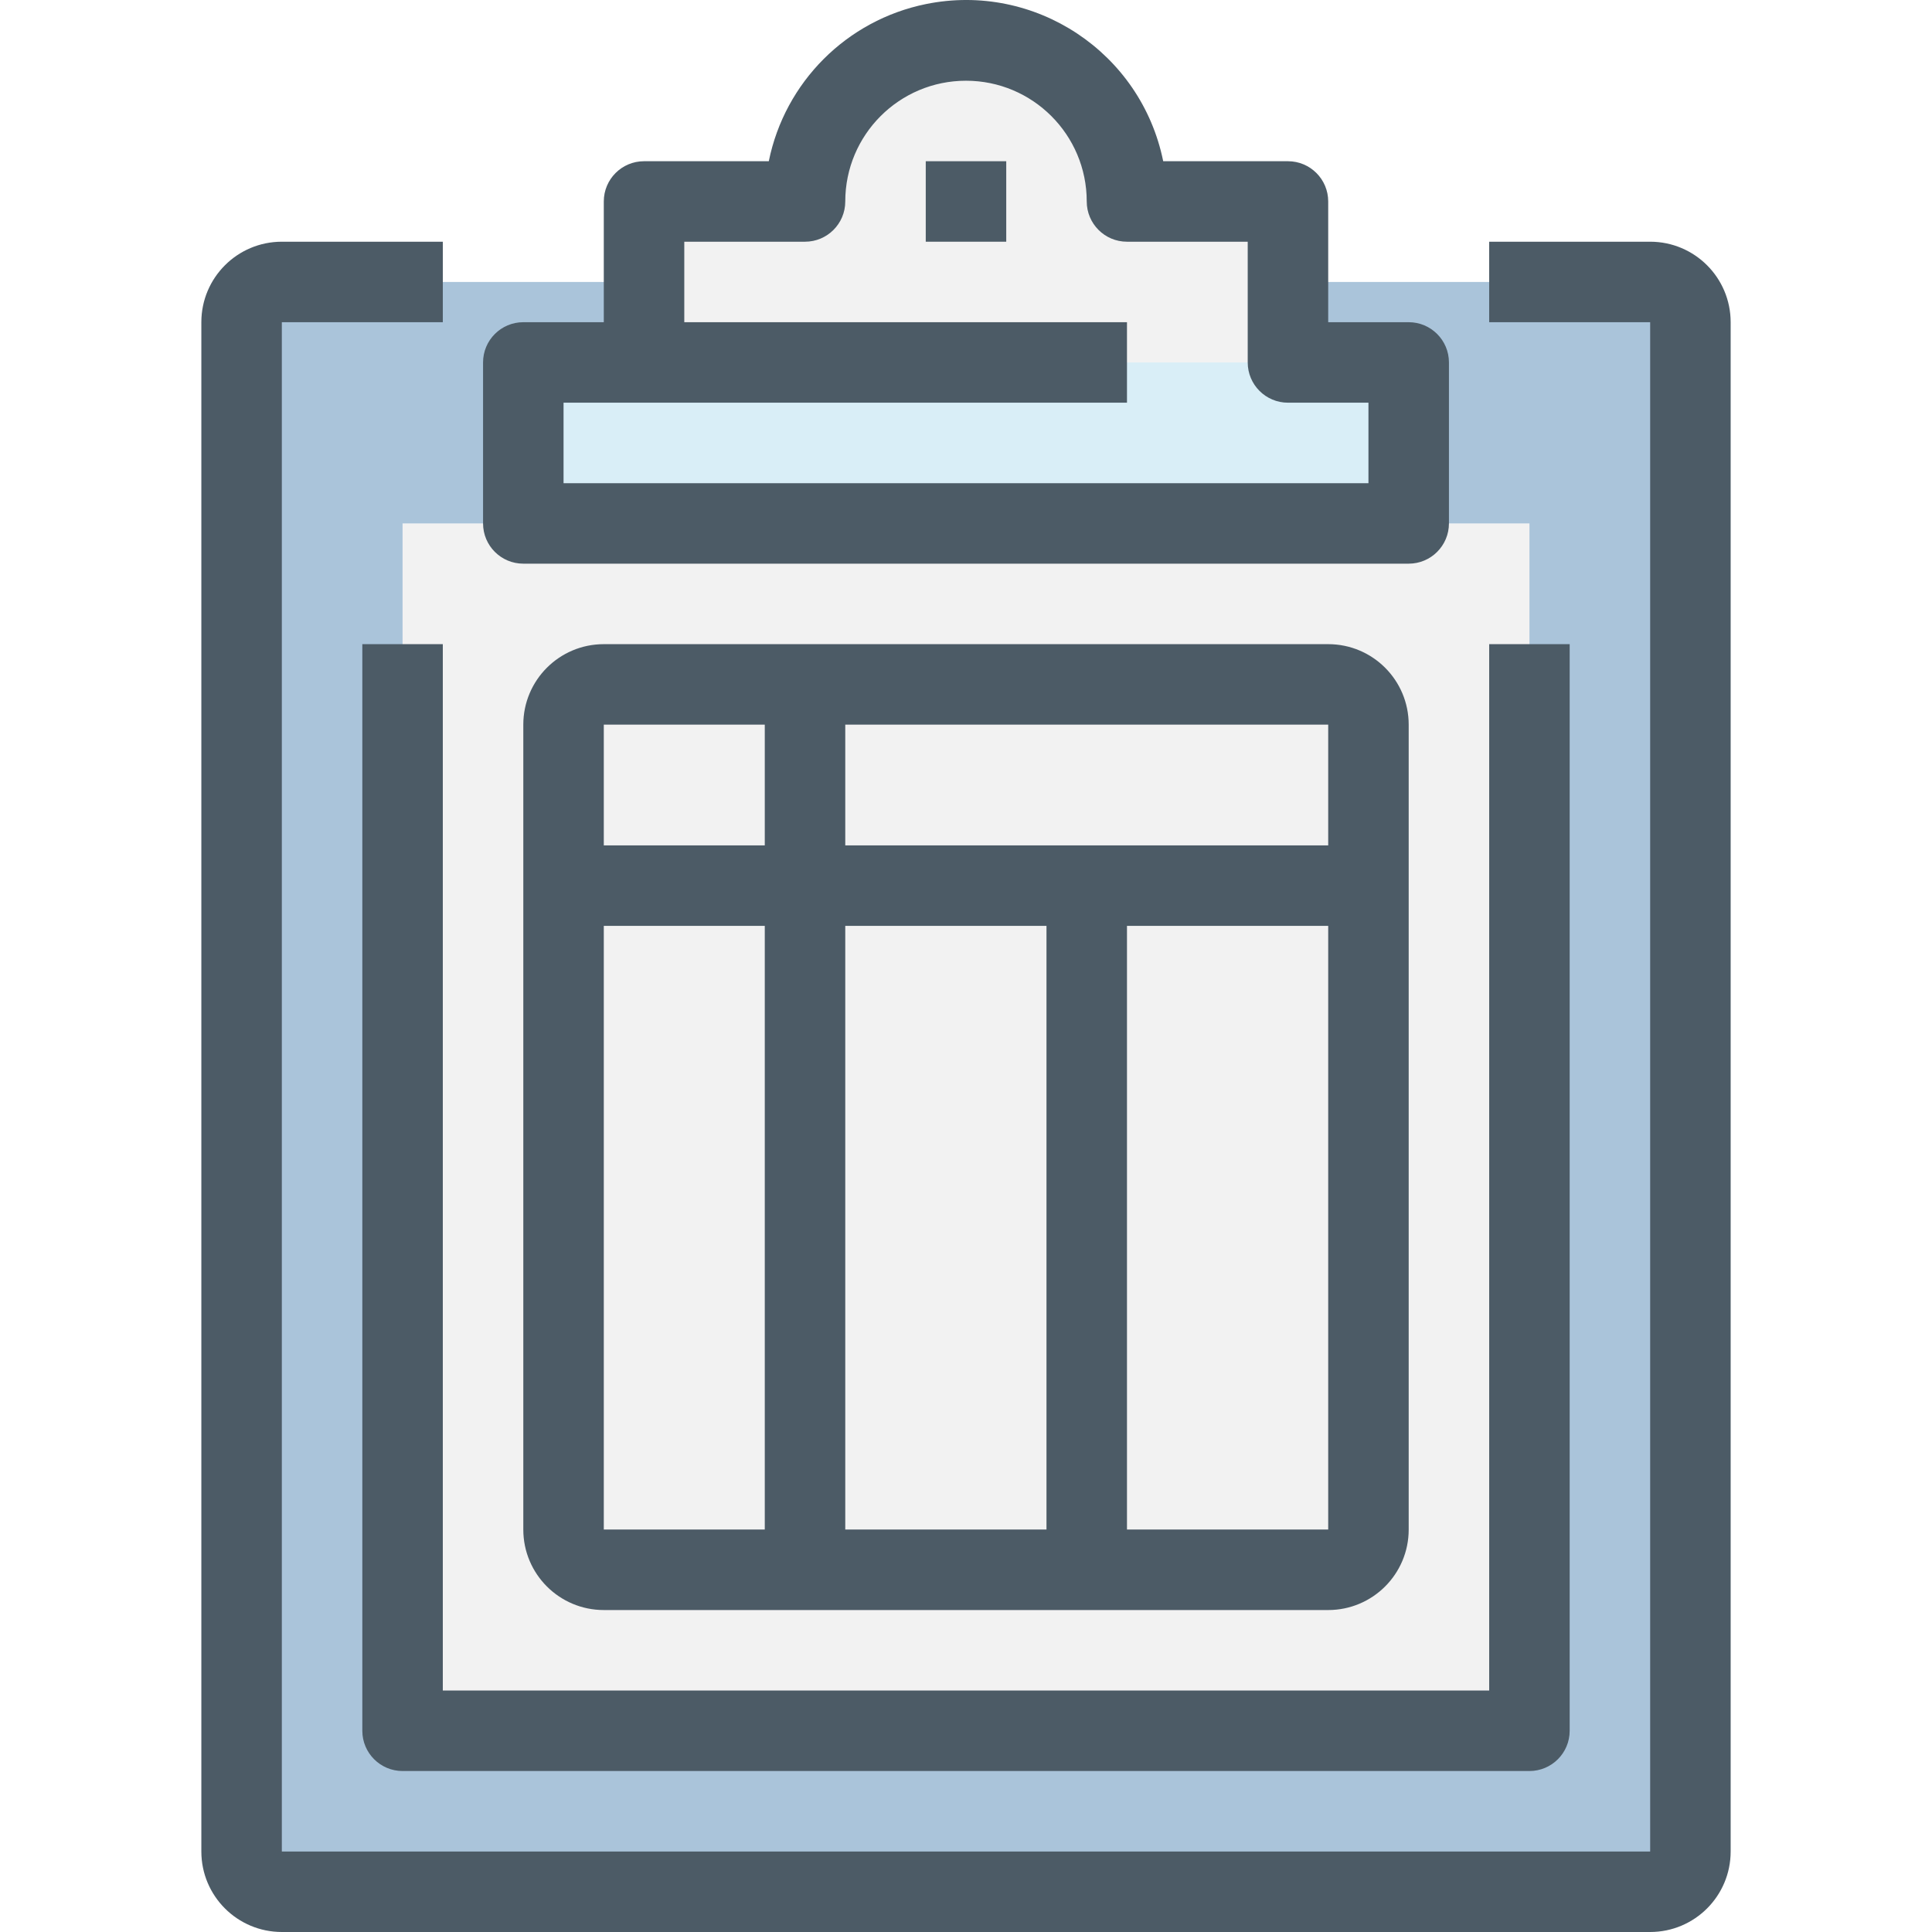
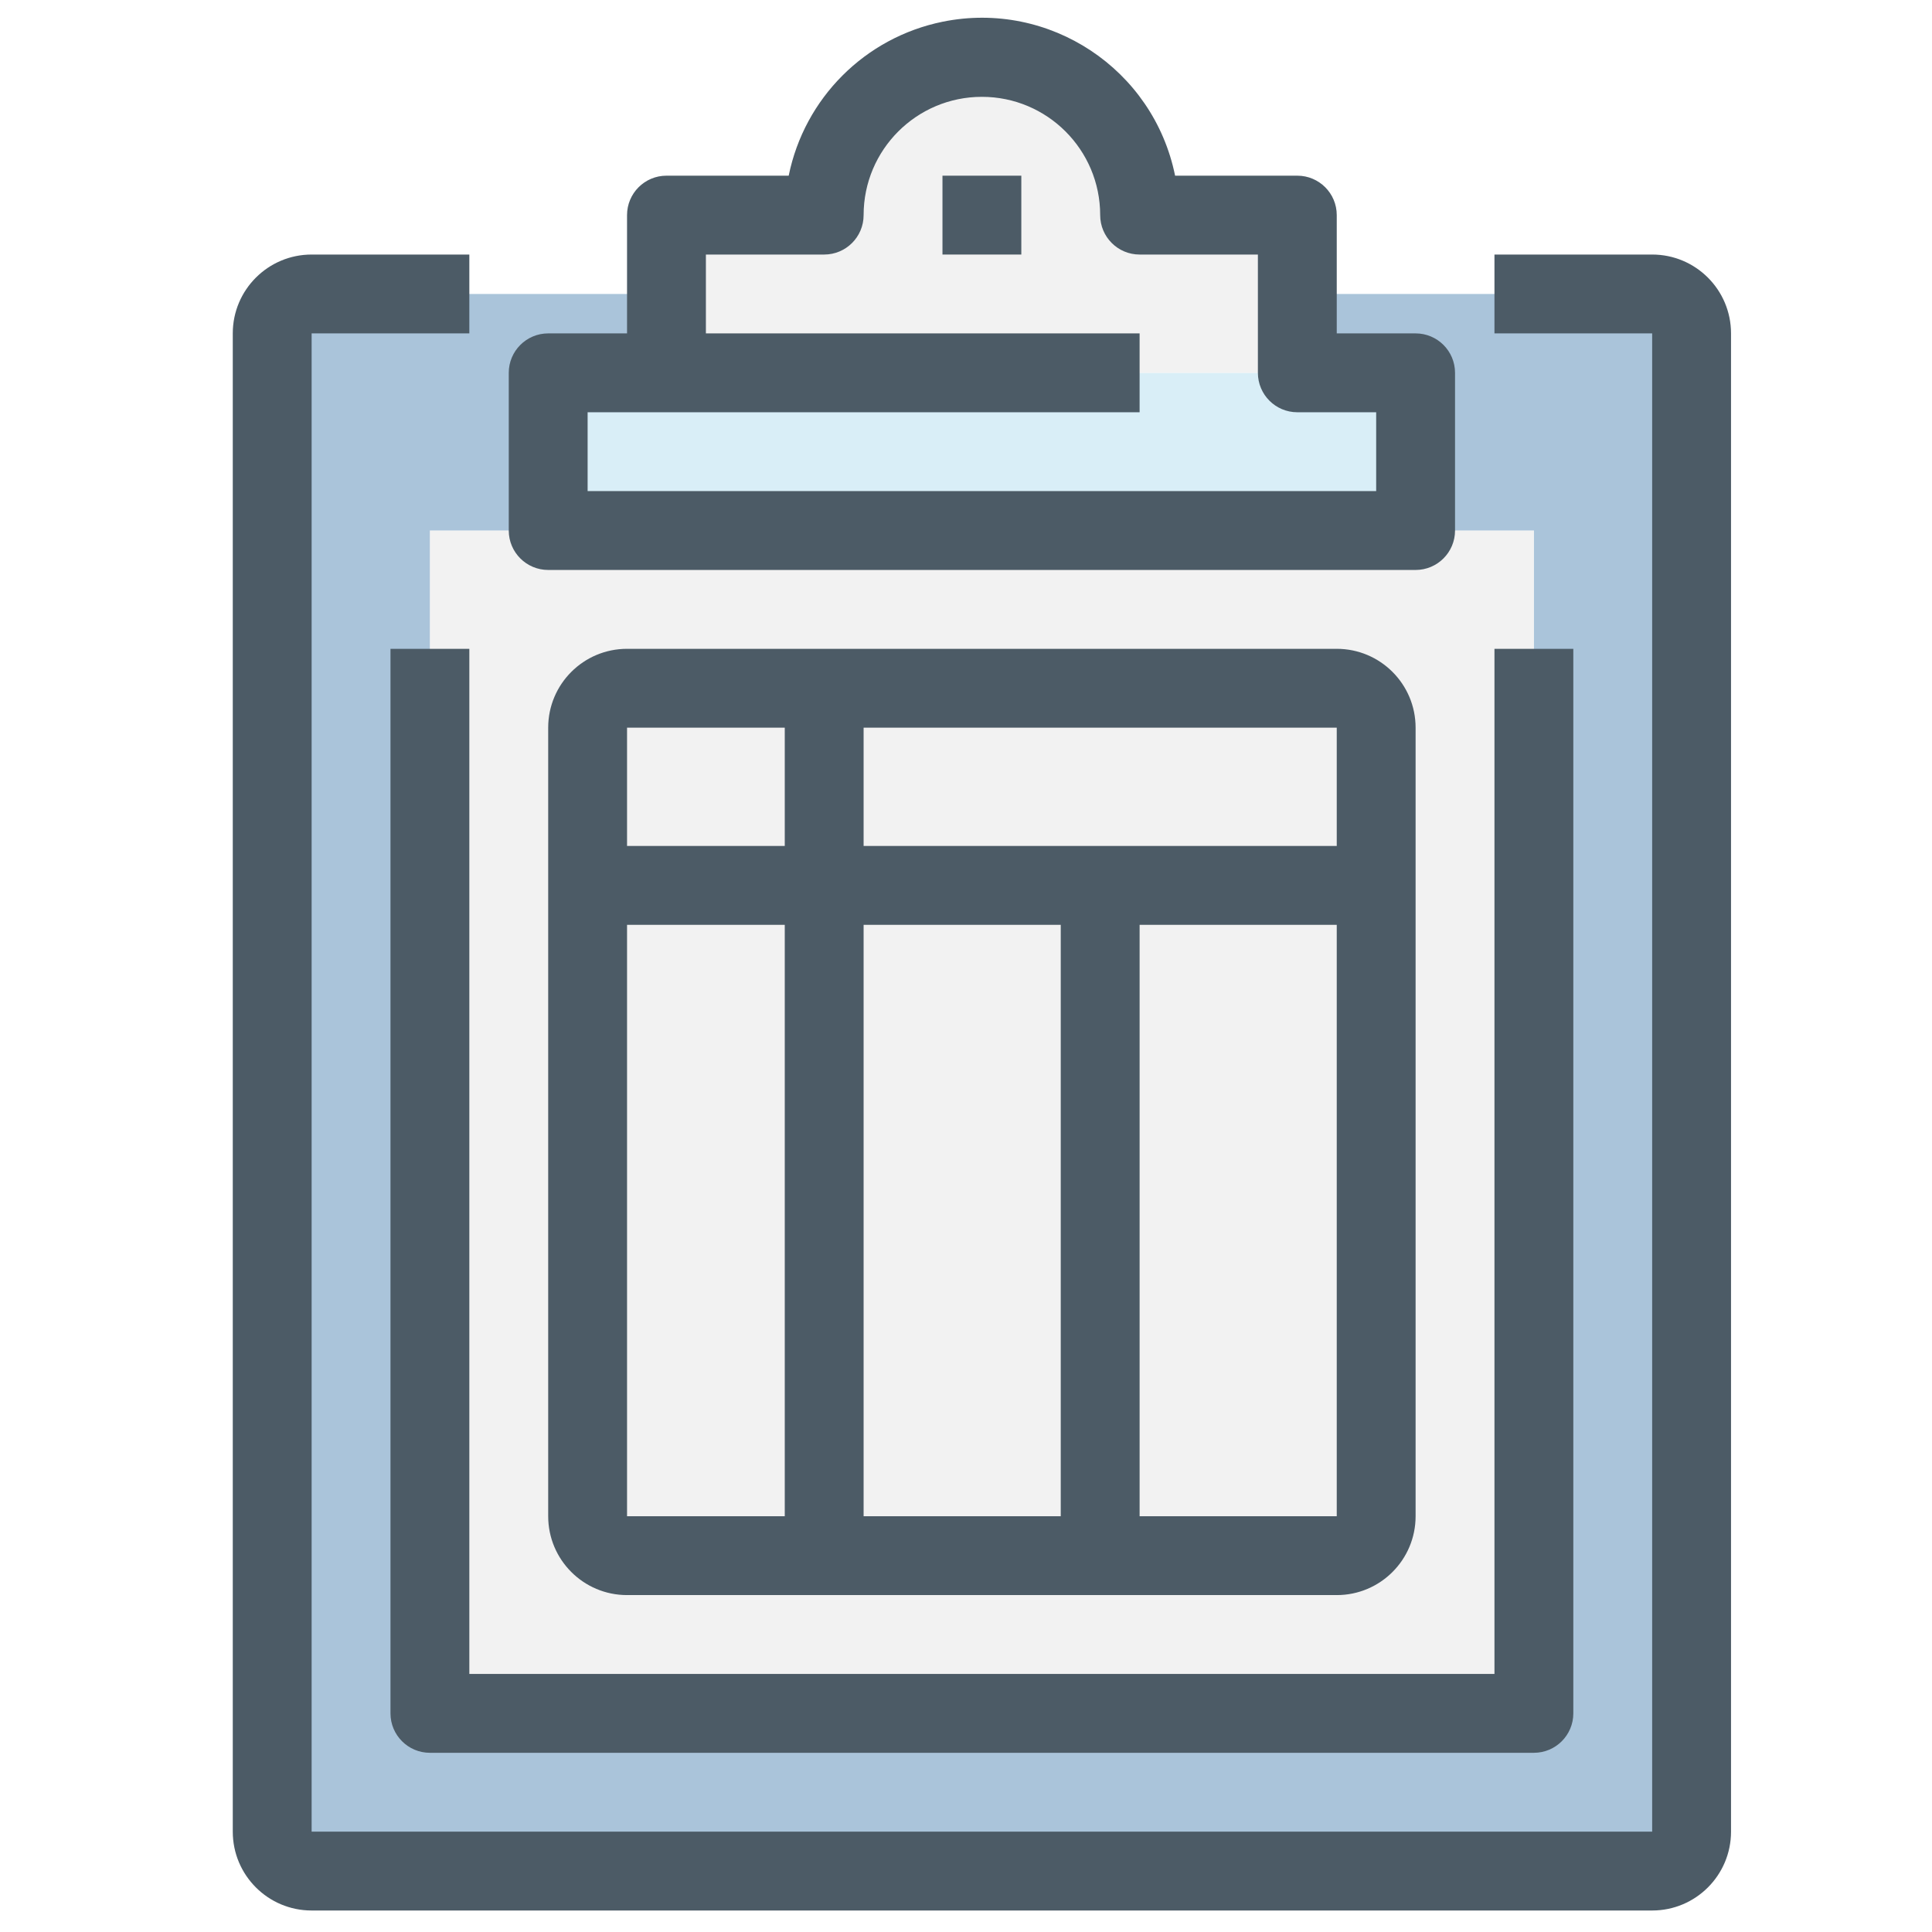
- <svg xmlns="http://www.w3.org/2000/svg" version="1.1" id="Capa_1" x="0px" y="0px" viewBox="0 0 512.064 512.064" style="enable-background:new 0 0 512.064 512.064;" xml:space="preserve">
-   <path style="fill:#F2F2F2;" d="M405.365,170.731v288H106.699v-288v-32h32h234.667h32V170.731z" />
-   <path style="fill:#D9EEF7;" d="M373.365,96.064v42.667H138.699V96.064h32h128h42.667H373.365z" />
-   <path style="fill:#F2F2F2;" d="M341.365,74.731v21.333H170.699V53.397h42.667c0-23.564,19.103-42.667,42.667-42.667  s42.667,19.103,42.667,42.667h42.667V74.731z" />
-   <path style="fill:#AAC4DA;" d="M341.365,74.731h96c5.891,0,10.667,4.776,10.667,10.667v405.333c0,5.891-4.776,10.667-10.667,10.667  H74.699c-5.891,0-10.667-4.776-10.667-10.667V85.397c0-5.891,4.776-10.667,10.667-10.667h96v21.333h-32v42.667h-32v320h298.667v-320  h-32V96.064h-32V74.731z" />
-   <g>
-     <path style="fill:#4C5B66;" d="M138.699,149.397h234.667c5.891,0,10.667-4.776,10.667-10.667V96.064   c0-5.891-4.776-10.667-10.667-10.667h-21.333v-32c0-5.891-4.776-10.667-10.667-10.667h-33.067   c-5.861-28.866-34.014-47.515-62.88-41.654c-20.988,4.262-37.392,20.665-41.654,41.654h-33.067   c-5.891,0-10.667,4.776-10.667,10.667v32h-21.333c-5.891,0-10.667,4.776-10.667,10.667v42.667   C128.032,144.622,132.808,149.397,138.699,149.397L138.699,149.397z M149.365,106.731h149.333V85.397H181.365V64.064h32   c5.891,0,10.667-4.776,10.667-10.667c0-17.673,14.327-32,32-32s32,14.327,32,32c0,5.891,4.776,10.667,10.667,10.667h32v32   c0,5.891,4.776,10.667,10.667,10.667h21.333v21.333H149.365V106.731z" />
-     <path style="fill:#4C5B66;" d="M437.365,64.064h-42.667v21.333h42.667v405.333H74.699V85.397h42.667V64.064H74.699   c-11.782,0-21.333,9.551-21.333,21.333v405.333c0,11.782,9.551,21.333,21.333,21.333h362.667c11.782,0,21.333-9.551,21.333-21.333   V85.397C458.699,73.615,449.147,64.064,437.365,64.064z" />
-     <path style="fill:#4C5B66;" d="M117.365,170.731H96.032v288c0,5.891,4.776,10.667,10.667,10.667h298.667   c5.891,0,10.667-4.776,10.667-10.667v-288h-21.333v277.333H117.365V170.731z" />
-     <path style="fill:#4C5B66;" d="M245.365,42.731h21.333v21.333h-21.333V42.731z" />
-     <path style="fill:#4C5B66;" d="M352.032,426.731c11.782,0,21.333-9.551,21.333-21.333V192.064c0-11.782-9.551-21.333-21.333-21.333   h-192c-11.782,0-21.333,9.551-21.333,21.333v213.333c0,11.782,9.551,21.333,21.333,21.333H352.032z M160.032,245.397h42.667v160   h-42.667V245.397z M224.032,245.397h53.333v160h-53.333V245.397z M298.699,405.397v-160h53.333v160H298.699z M352.032,224.064h-128   v-32h128V224.064z M202.699,192.064v32h-42.667v-32H202.699z" />
+ <svg xmlns="http://www.w3.org/2000/svg" height="24" width="24" xml:space="preserve" viewBox="0 0 24 24" y="0px" x="0px" id="Capa_1" version="1.1">
+   <defs id="defs55" />
+   <path id="path2" d="M 19.054,8.06 V 21.284 H 5.34 V 8.06 6.591 h 1.469 10.775 1.469 v 1.469 z" style="fill:#f2f2f2;stroke-width:0.046" />
+   <path id="path4" d="M 17.585,4.631 V 6.591 H 6.81 V 4.631 h 1.469 5.877 1.959 z" style="fill:#d9eef7;stroke-width:0.046" />
+   <path id="path6" d="M 16.116,3.652 V 4.631 H 8.279 V 2.672 H 10.238 c 0,-1.082 0.877,-1.959 1.959,-1.959 1.082,0 1.959,0.877 1.959,1.959 h 1.959 v 0.98 z" style="fill:#f2f2f2;stroke-width:0.046" />
+   <path id="path8" d="m 16.116,3.652 h 4.408 c 0.27,0 0.49,0.219 0.49,0.49 V 22.753 c 0,0.271 -0.219,0.49 -0.49,0.49 H 3.871 c -0.27,0 -0.49,-0.219 -0.49,-0.49 V 4.142 c 0,-0.27 0.219,-0.49 0.49,-0.49 H 8.279 V 4.631 H 6.81 V 6.59 H 5.34 V 21.284 H 19.055 V 6.59 H 17.585 V 4.631 H 16.116 V 3.652 Z" style="fill:#aac4da;stroke-width:0.046" />
+   <g transform="matrix(0.04591743,0,0,0.04591743,0.4411432,0.2203404)" id="g20">
+     <path id="path10" d="m 138.699,149.397 h 234.667 c 5.891,0 10.667,-4.776 10.667,-10.667 V 96.064 c 0,-5.891 -4.776,-10.667 -10.667,-10.667 h -21.333 v -32 c 0,-5.891 -4.776,-10.667 -10.667,-10.667 H 308.299 C 302.438,13.864 274.285,-4.785 245.419,1.076 224.431,5.338 208.027,21.741 203.765,42.73 h -33.067 c -5.891,0 -10.667,4.776 -10.667,10.667 v 32 h -21.333 c -5.891,0 -10.667,4.776 -10.667,10.667 v 42.667 c 0.001,5.891 4.777,10.666 10.668,10.666 z m 10.666,-42.666 H 298.698 V 85.397 H 181.365 V 64.064 h 32 c 5.891,0 10.667,-4.776 10.667,-10.667 0,-17.673 14.327,-32 32,-32 17.673,0 32,14.327 32,32 0,5.891 4.776,10.667 10.667,10.667 h 32 v 32 c 0,5.891 4.776,10.667 10.667,10.667 h 21.333 v 21.333 H 149.365 Z" style="fill:#4c5b66" />
+     <path id="path12" d="m 437.365,64.064 h -42.667 v 21.333 h 42.667 V 490.73 H 74.699 V 85.397 h 42.667 V 64.064 H 74.699 c -11.782,0 -21.333,9.551 -21.333,21.333 V 490.73 c 0,11.782 9.551,21.333 21.333,21.333 h 362.667 c 11.782,0 21.333,-9.551 21.333,-21.333 V 85.397 c 0,-11.782 -9.552,-21.333 -21.334,-21.333 z" style="fill:#4c5b66" />
+     <path id="path14" d="M 117.365,170.731 H 96.032 v 288 c 0,5.891 4.776,10.667 10.667,10.667 h 298.667 c 5.891,0 10.667,-4.776 10.667,-10.667 v -288 H 394.7 V 448.064 H 117.365 Z" style="fill:#4c5b66" />
+     <path id="path16" d="m 245.365,42.731 h 21.333 v 21.333 h -21.333 z" style="fill:#4c5b66" />
+     <path id="path18" d="m 352.032,426.731 c 11.782,0 21.333,-9.551 21.333,-21.333 V 192.064 c 0,-11.782 -9.551,-21.333 -21.333,-21.333 h -192 c -11.782,0 -21.333,9.551 -21.333,21.333 v 213.333 c 0,11.782 9.551,21.333 21.333,21.333 h 192 z m -192,-181.334 h 42.667 v 160 h -42.667 z m 64,0 h 53.333 v 160 h -53.333 z m 74.667,160 v -160 h 53.333 v 160 z m 53.333,-181.333 h -128 v -32 h 128 z m -149.333,-32 v 32 h -42.667 v -32 z" style="fill:#4c5b66" />
  </g>
-   <g>
+   <g id="g22">
</g>
-   <g>
+   <g id="g24">
</g>
-   <g>
+   <g id="g26">
</g>
-   <g>
+   <g id="g28">
</g>
-   <g>
+   <g id="g30">
</g>
-   <g>
+   <g id="g32">
</g>
-   <g>
+   <g id="g34">
</g>
-   <g>
+   <g id="g36">
</g>
-   <g>
+   <g id="g38">
</g>
-   <g>
+   <g id="g40">
</g>
-   <g>
+   <g id="g42">
</g>
-   <g>
+   <g id="g44">
</g>
-   <g>
+   <g id="g46">
</g>
-   <g>
+   <g id="g48">
</g>
-   <g>
+   <g id="g50">
</g>
</svg>
